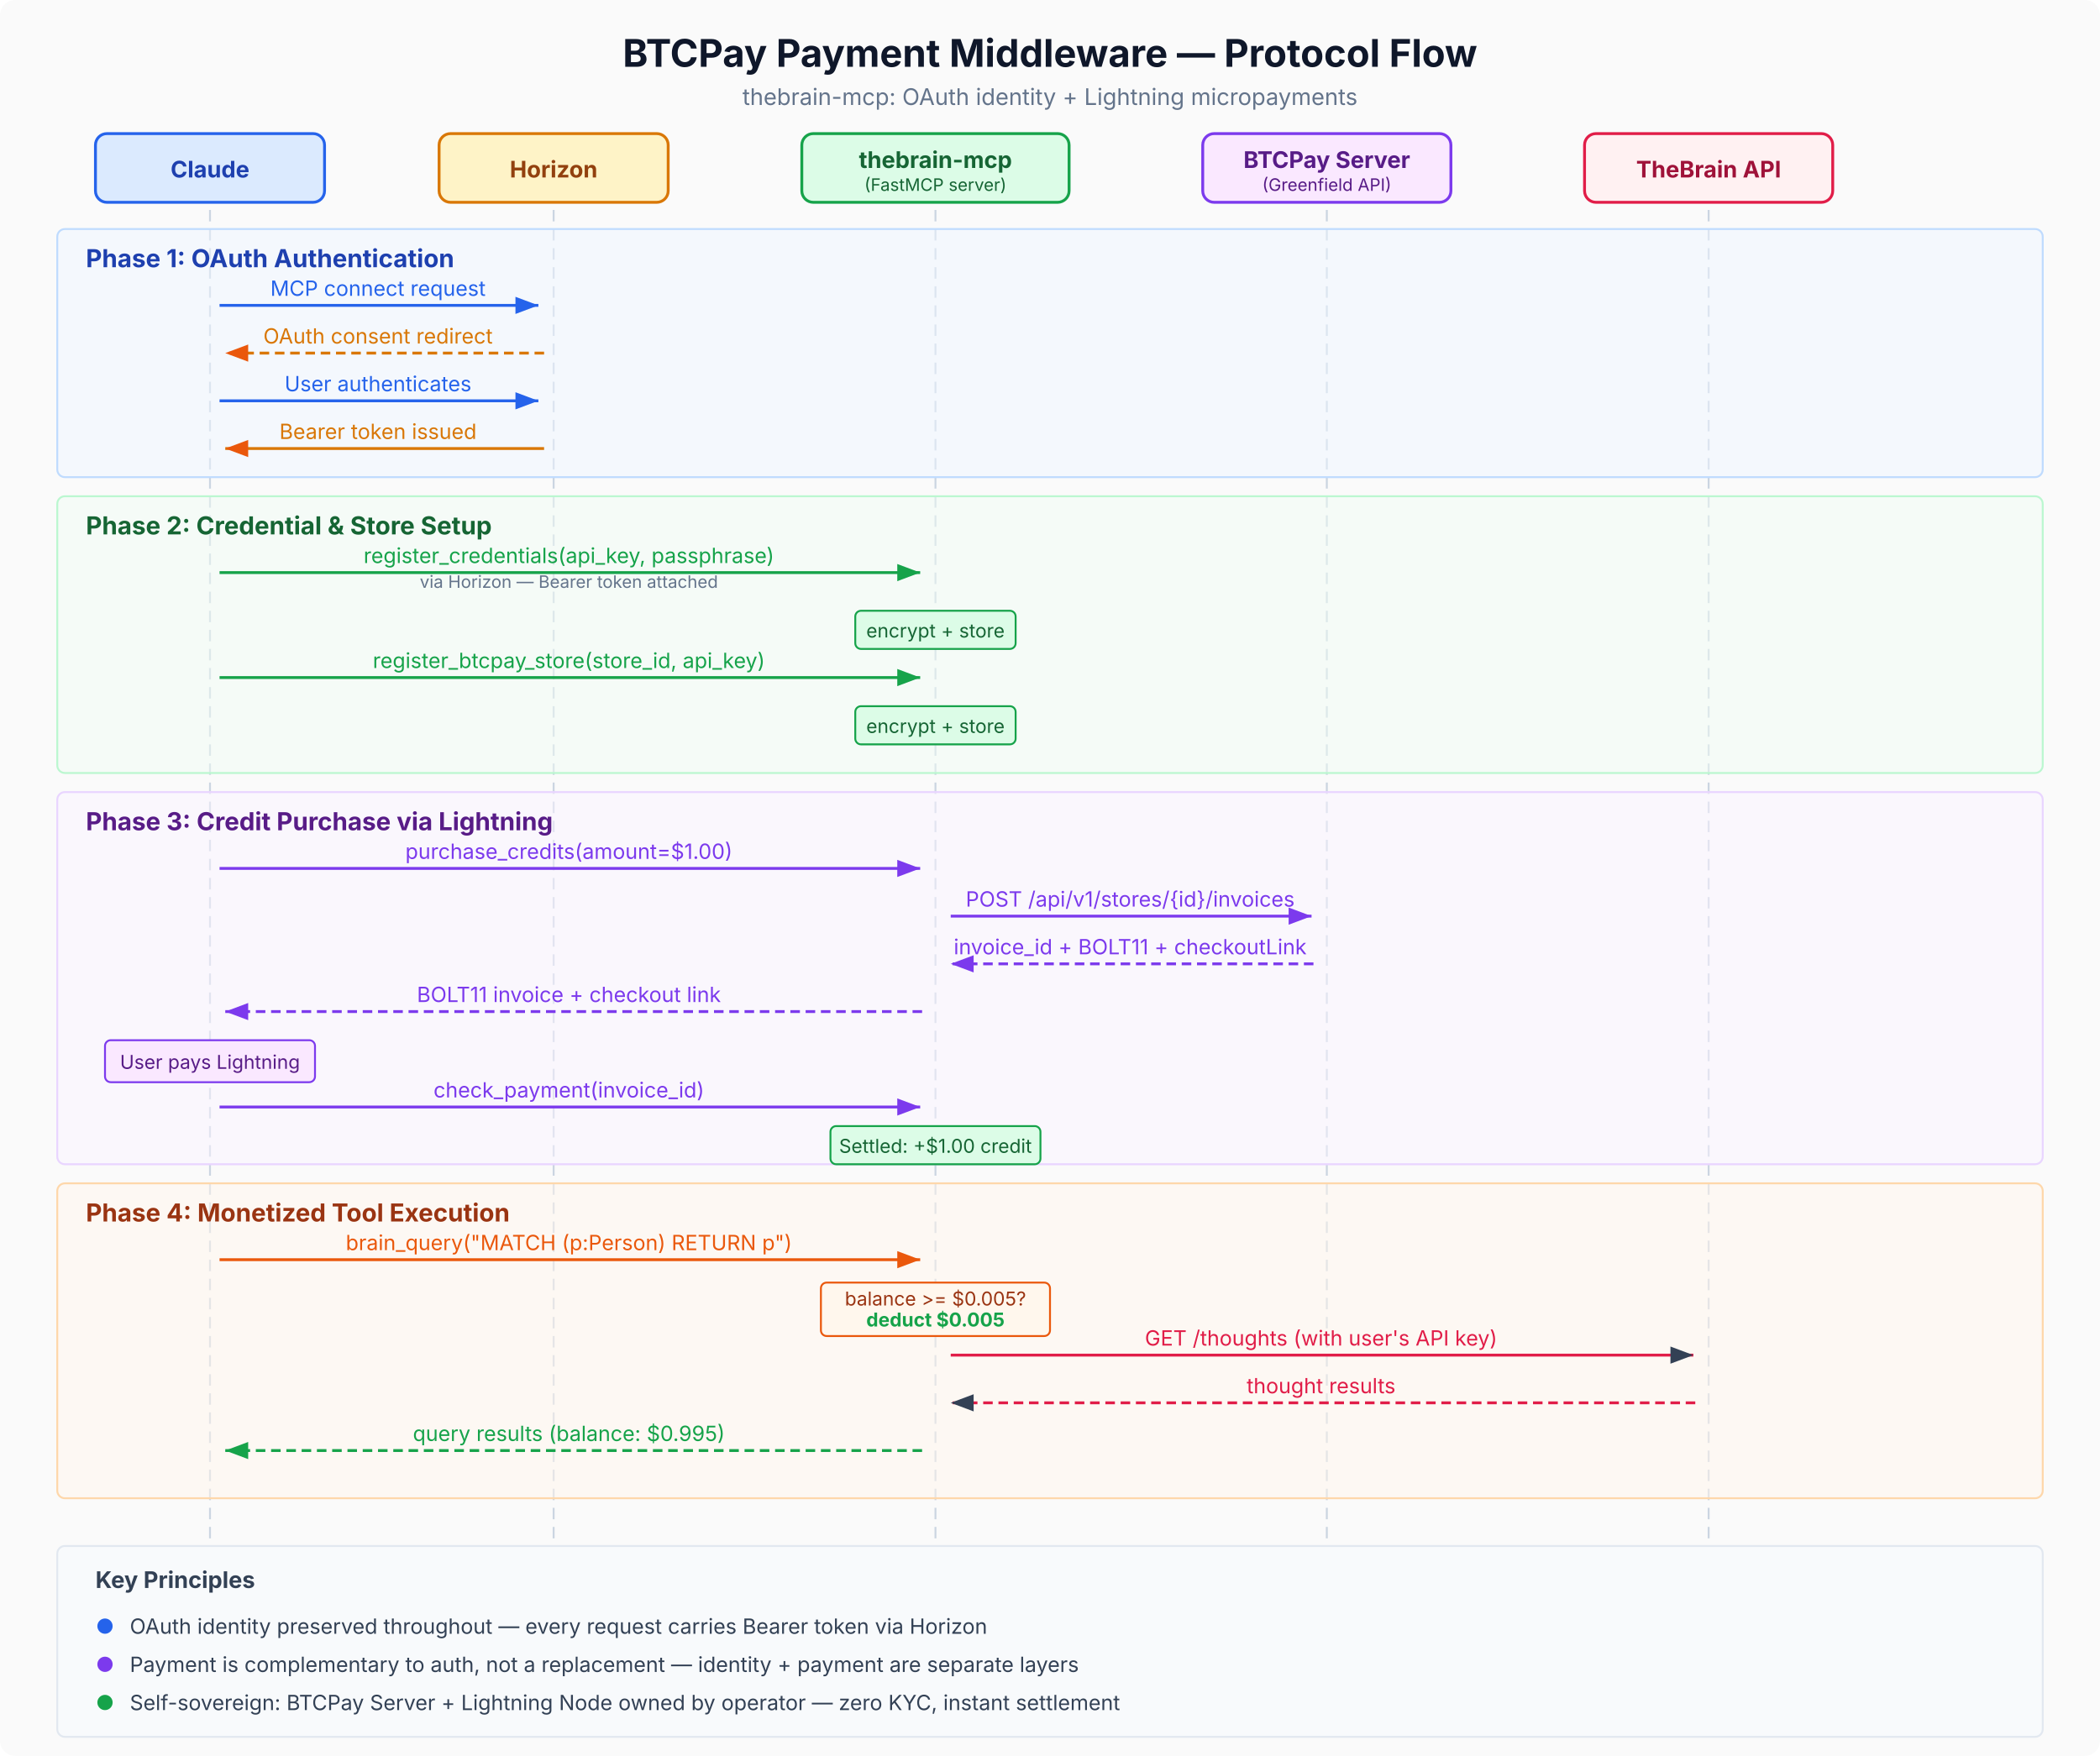
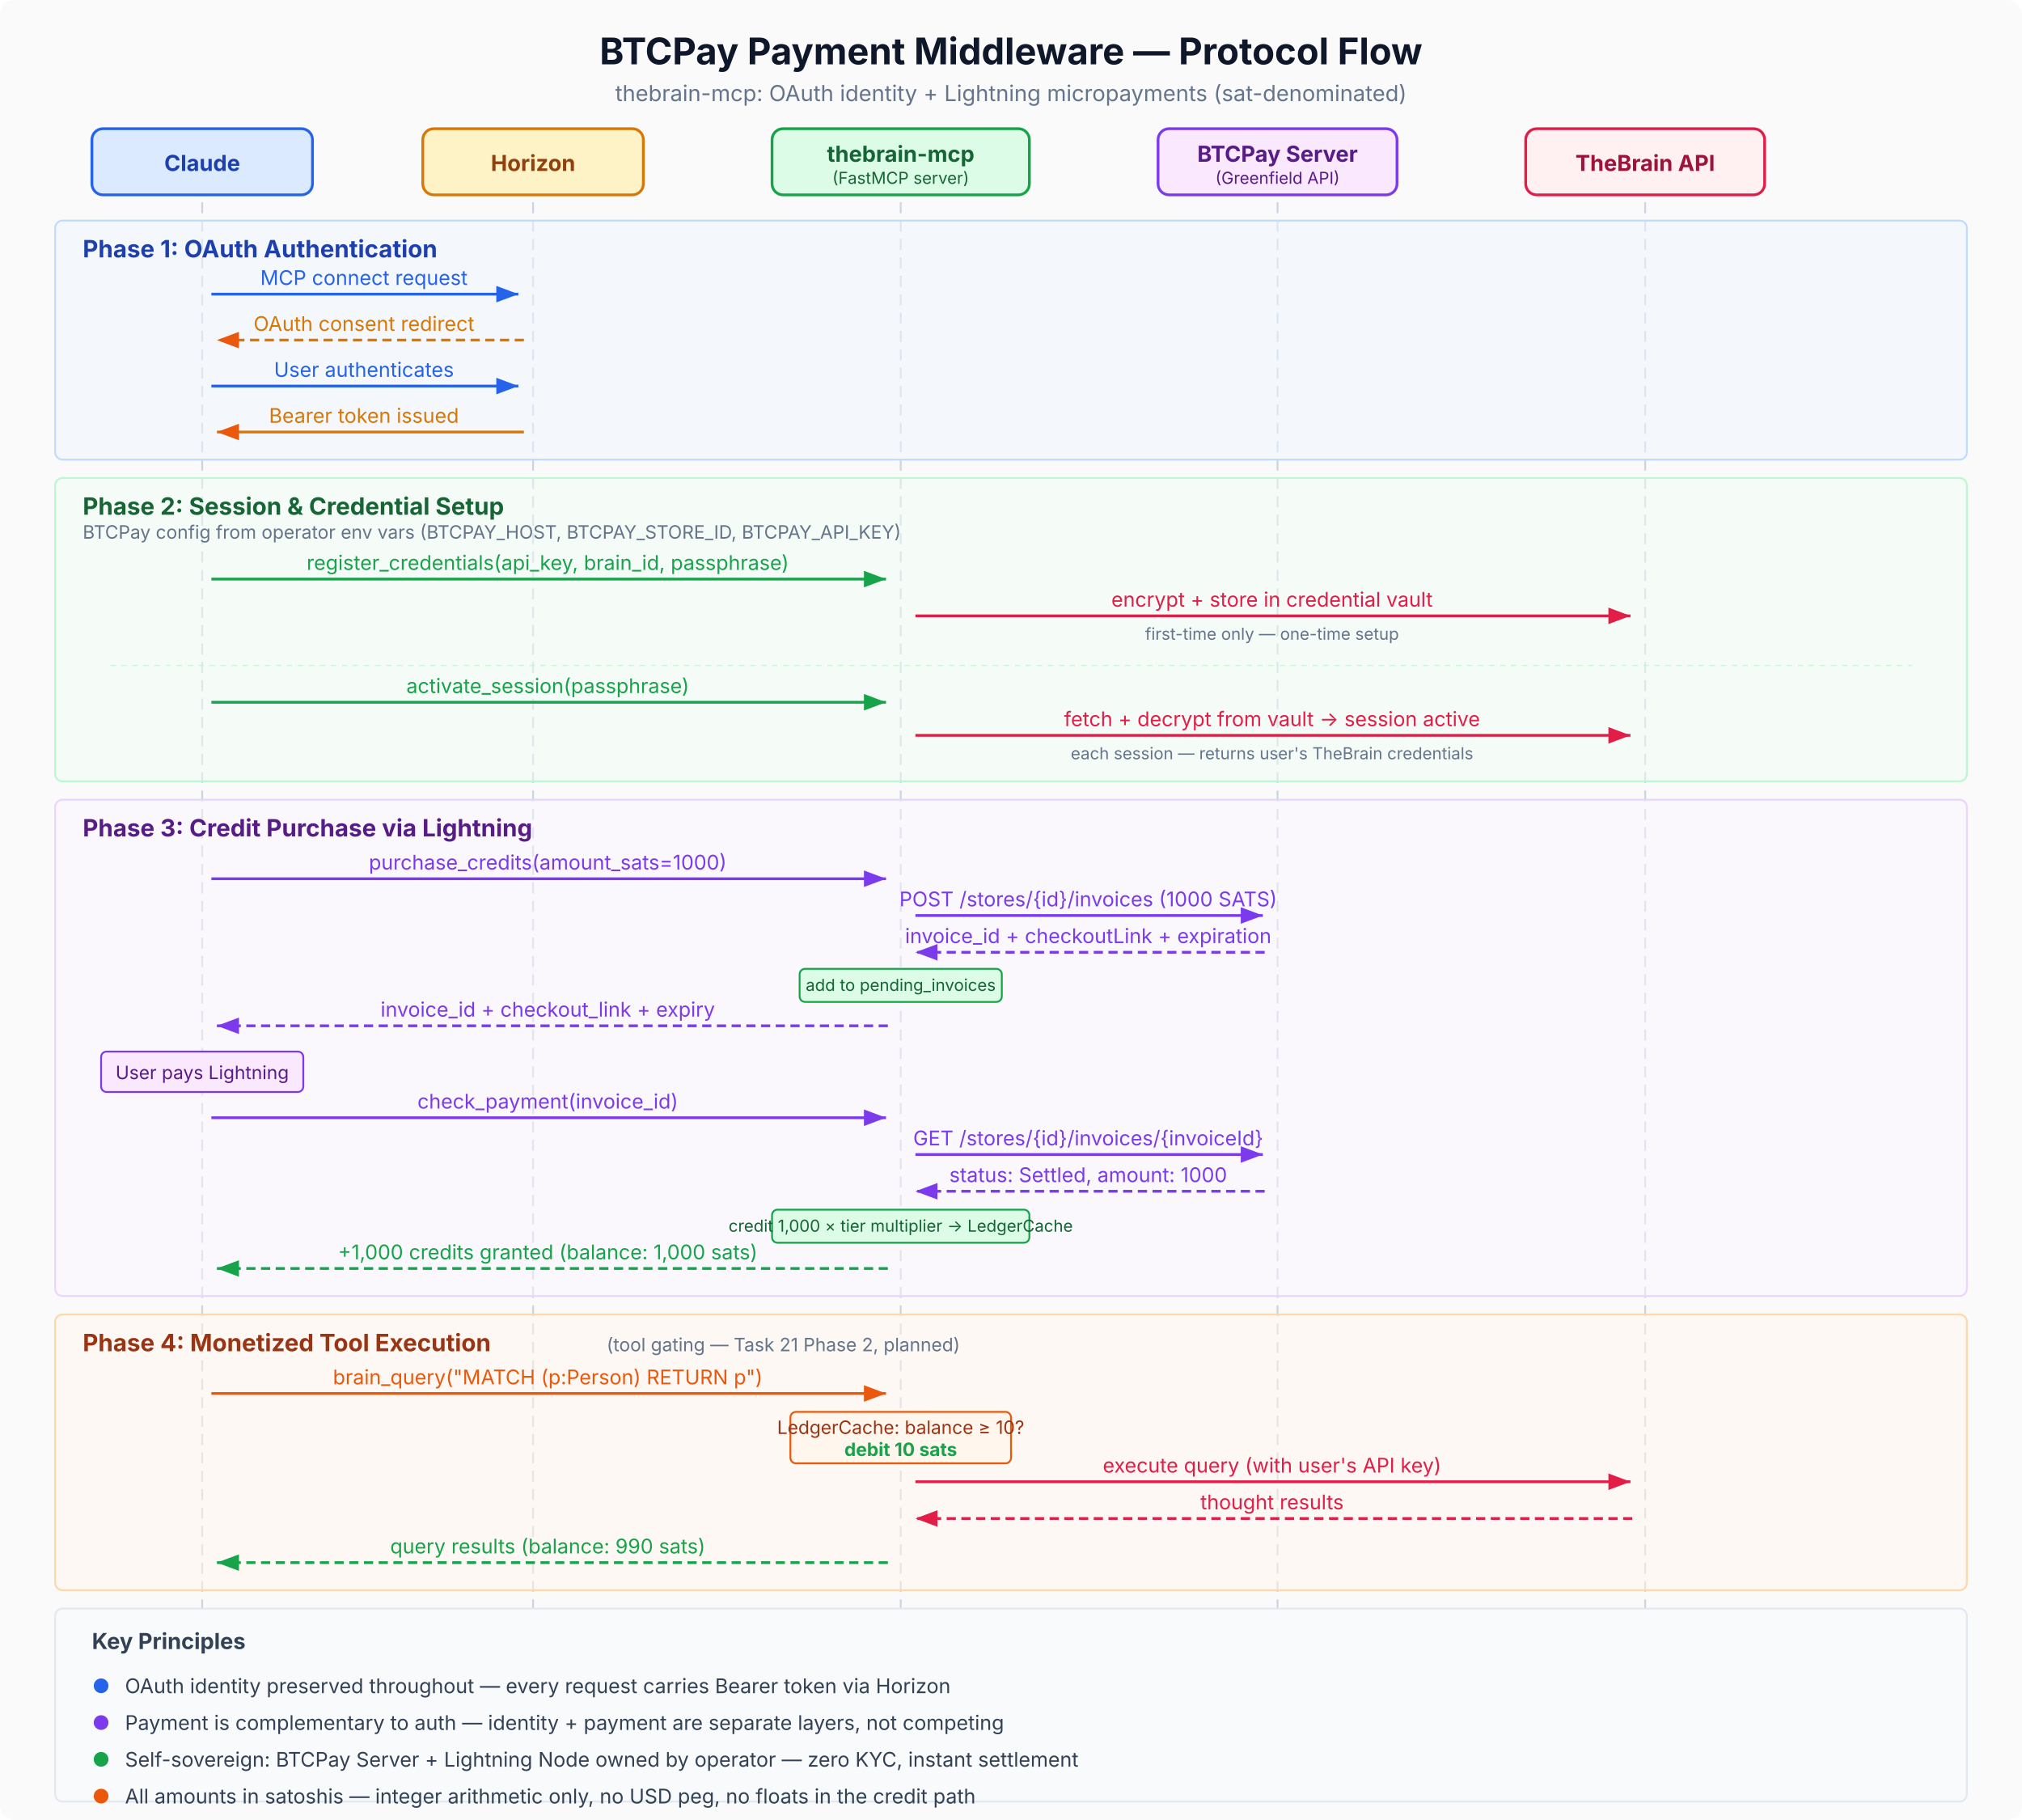
- <svg xmlns="http://www.w3.org/2000/svg" viewBox="0 0 1100 920" font-family="system-ui, -apple-system, sans-serif" font-size="13">
+ <svg xmlns="http://www.w3.org/2000/svg" viewBox="0 0 1100 990" font-family="system-ui, -apple-system, sans-serif" font-size="13">
  <defs>
    <marker id="arrow" markerWidth="8" markerHeight="6" refX="8" refY="3" orient="auto">
      <path d="M0,0 L8,3 L0,6 Z" fill="#334155" />
    </marker>
    <marker id="arrow-green" markerWidth="8" markerHeight="6" refX="8" refY="3" orient="auto">
      <path d="M0,0 L8,3 L0,6 Z" fill="#16a34a" />
    </marker>
    <marker id="arrow-orange" markerWidth="8" markerHeight="6" refX="8" refY="3" orient="auto">
      <path d="M0,0 L8,3 L0,6 Z" fill="#ea580c" />
    </marker>
    <marker id="arrow-blue" markerWidth="8" markerHeight="6" refX="8" refY="3" orient="auto">
      <path d="M0,0 L8,3 L0,6 Z" fill="#2563eb" />
    </marker>
    <marker id="arrow-purple" markerWidth="8" markerHeight="6" refX="8" refY="3" orient="auto">
      <path d="M0,0 L8,3 L0,6 Z" fill="#7c3aed" />
    </marker>
+     <marker id="arrow-red" markerWidth="8" markerHeight="6" refX="8" refY="3" orient="auto">
+       <path d="M0,0 L8,3 L0,6 Z" fill="#e11d48" />
+     </marker>
  </defs>
-   <rect width="1100" height="920" fill="#fafafa" rx="8" />
+   <rect width="1100" height="990" fill="#fafafa" rx="8" />
  <text x="550" y="35" text-anchor="middle" font-size="20" font-weight="bold" fill="#0f172a">BTCPay Payment Middleware — Protocol Flow</text>
-   <text x="550" y="55" text-anchor="middle" font-size="12" fill="#64748b">thebrain-mcp: OAuth identity + Lightning micropayments</text>
+   <text x="550" y="55" text-anchor="middle" font-size="12" fill="#64748b">thebrain-mcp: OAuth identity + Lightning micropayments (sat-denominated)</text>
  <g font-size="12" font-weight="bold" text-anchor="middle">
    <rect x="50" y="70" width="120" height="36" rx="6" fill="#dbeafe" stroke="#2563eb" stroke-width="1.5" />
    <text x="110" y="93" fill="#1e40af">Claude</text>
    <rect x="230" y="70" width="120" height="36" rx="6" fill="#fef3c7" stroke="#d97706" stroke-width="1.5" />
    <text x="290" y="93" fill="#92400e">Horizon</text>
    <rect x="420" y="70" width="140" height="36" rx="6" fill="#dcfce7" stroke="#16a34a" stroke-width="1.5" />
    <text x="490" y="88" fill="#166534">thebrain-mcp</text>
    <text x="490" y="100" font-size="9" font-weight="normal" fill="#166534">(FastMCP server)</text>
    <rect x="630" y="70" width="130" height="36" rx="6" fill="#fae8ff" stroke="#7c3aed" stroke-width="1.5" />
    <text x="695" y="88" fill="#581c87">BTCPay Server</text>
    <text x="695" y="100" font-size="9" font-weight="normal" fill="#581c87">(Greenfield API)</text>
    <rect x="830" y="70" width="130" height="36" rx="6" fill="#fff1f2" stroke="#e11d48" stroke-width="1.5" />
    <text x="895" y="93" fill="#9f1239">TheBrain API</text>
  </g>
  <g stroke="#cbd5e1" stroke-width="1" stroke-dasharray="6,4">
-     <line x1="110" y1="110" x2="110" y2="900" />
-     <line x1="290" y1="110" x2="290" y2="900" />
-     <line x1="490" y1="110" x2="490" y2="900" />
-     <line x1="695" y1="110" x2="695" y2="900" />
-     <line x1="895" y1="110" x2="895" y2="900" />
+     <line x1="110" y1="110" x2="110" y2="970" />
+     <line x1="290" y1="110" x2="290" y2="970" />
+     <line x1="490" y1="110" x2="490" y2="970" />
+     <line x1="695" y1="110" x2="695" y2="970" />
+     <line x1="895" y1="110" x2="895" y2="970" />
  </g>
  <rect x="30" y="120" width="1040" height="130" rx="4" fill="#eff6ff" fill-opacity="0.5" stroke="#bfdbfe" stroke-width="1" />
  <text x="45" y="140" font-size="13" font-weight="bold" fill="#1e40af">Phase 1: OAuth Authentication</text>
  <line x1="115" y1="160" x2="282" y2="160" stroke="#2563eb" stroke-width="1.5" marker-end="url(#arrow-blue)" />
  <text x="198" y="155" text-anchor="middle" font-size="11" fill="#2563eb">MCP connect request</text>
  <line x1="285" y1="185" x2="118" y2="185" stroke="#d97706" stroke-width="1.5" stroke-dasharray="5,3" marker-end="url(#arrow-orange)" />
  <text x="198" y="180" text-anchor="middle" font-size="11" fill="#d97706">OAuth consent redirect</text>
  <line x1="115" y1="210" x2="282" y2="210" stroke="#2563eb" stroke-width="1.5" marker-end="url(#arrow-blue)" />
  <text x="198" y="205" text-anchor="middle" font-size="11" fill="#2563eb">User authenticates</text>
  <line x1="285" y1="235" x2="118" y2="235" stroke="#d97706" stroke-width="1.5" marker-end="url(#arrow-orange)" />
  <text x="198" y="230" text-anchor="middle" font-size="11" fill="#d97706">Bearer token issued</text>
-   <rect x="30" y="260" width="1040" height="145" rx="4" fill="#f0fdf4" fill-opacity="0.5" stroke="#bbf7d0" stroke-width="1" />
-   <text x="45" y="280" font-size="13" font-weight="bold" fill="#166534">Phase 2: Credential &amp; Store Setup</text>
-   <line x1="115" y1="300" x2="482" y2="300" stroke="#16a34a" stroke-width="1.5" marker-end="url(#arrow-green)" />
-   <text x="298" y="295" text-anchor="middle" font-size="11" fill="#16a34a">register_credentials(api_key, passphrase)</text>
-   <text x="298" y="308" text-anchor="middle" font-size="9" fill="#64748b">via Horizon — Bearer token attached</text>
-   <rect x="448" y="320" width="84" height="20" rx="3" fill="#dcfce7" stroke="#16a34a" stroke-width="1" />
-   <text x="490" y="334" text-anchor="middle" font-size="10" fill="#166534">encrypt + store</text>
-   <line x1="115" y1="355" x2="482" y2="355" stroke="#16a34a" stroke-width="1.5" marker-end="url(#arrow-green)" />
-   <text x="298" y="350" text-anchor="middle" font-size="11" fill="#16a34a">register_btcpay_store(store_id, api_key)</text>
-   <rect x="448" y="370" width="84" height="20" rx="3" fill="#dcfce7" stroke="#16a34a" stroke-width="1" />
-   <text x="490" y="384" text-anchor="middle" font-size="10" fill="#166534">encrypt + store</text>
-   <rect x="30" y="415" width="1040" height="195" rx="4" fill="#faf5ff" fill-opacity="0.5" stroke="#e9d5ff" stroke-width="1" />
-   <text x="45" y="435" font-size="13" font-weight="bold" fill="#581c87">Phase 3: Credit Purchase via Lightning</text>
-   <line x1="115" y1="455" x2="482" y2="455" stroke="#7c3aed" stroke-width="1.5" marker-end="url(#arrow-purple)" />
-   <text x="298" y="450" text-anchor="middle" font-size="11" fill="#7c3aed">purchase_credits(amount=$1.00)</text>
-   <line x1="498" y1="480" x2="687" y2="480" stroke="#7c3aed" stroke-width="1.5" marker-end="url(#arrow-purple)" />
-   <text x="592" y="475" text-anchor="middle" font-size="11" fill="#7c3aed">POST /api/v1/stores/{id}/invoices</text>
-   <line x1="688" y1="505" x2="498" y2="505" stroke="#7c3aed" stroke-width="1.5" stroke-dasharray="5,3" marker-end="url(#arrow-purple)" />
-   <text x="592" y="500" text-anchor="middle" font-size="11" fill="#7c3aed">invoice_id + BOLT11 + checkoutLink</text>
-   <line x1="483" y1="530" x2="118" y2="530" stroke="#7c3aed" stroke-width="1.5" stroke-dasharray="5,3" marker-end="url(#arrow-purple)" />
-   <text x="298" y="525" text-anchor="middle" font-size="11" fill="#7c3aed">BOLT11 invoice + checkout link</text>
-   <rect x="55" y="545" width="110" height="22" rx="3" fill="#fae8ff" stroke="#7c3aed" stroke-width="1" />
-   <text x="110" y="560" text-anchor="middle" font-size="10" fill="#581c87">User pays Lightning</text>
-   <line x1="115" y1="580" x2="482" y2="580" stroke="#7c3aed" stroke-width="1.5" marker-end="url(#arrow-purple)" />
-   <text x="298" y="575" text-anchor="middle" font-size="11" fill="#7c3aed">check_payment(invoice_id)</text>
-   <rect x="435" y="590" width="110" height="20" rx="3" fill="#dcfce7" stroke="#16a34a" stroke-width="1" />
-   <text x="490" y="604" text-anchor="middle" font-size="10" fill="#166534">Settled: +$1.00 credit</text>
-   <rect x="30" y="620" width="1040" height="165" rx="4" fill="#fff7ed" fill-opacity="0.5" stroke="#fed7aa" stroke-width="1" />
-   <text x="45" y="640" font-size="13" font-weight="bold" fill="#9a3412">Phase 4: Monetized Tool Execution</text>
-   <line x1="115" y1="660" x2="482" y2="660" stroke="#ea580c" stroke-width="1.5" marker-end="url(#arrow-orange)" />
-   <text x="298" y="655" text-anchor="middle" font-size="11" fill="#ea580c">brain_query("MATCH (p:Person) RETURN p")</text>
-   <rect x="430" y="672" width="120" height="28" rx="3" fill="#fff7ed" stroke="#ea580c" stroke-width="1" />
-   <text x="490" y="684" text-anchor="middle" font-size="10" fill="#9a3412">balance &gt;= $0.005?</text>
-   <text x="490" y="695" text-anchor="middle" font-size="10" fill="#16a34a" font-weight="bold">deduct $0.005</text>
-   <line x1="498" y1="710" x2="887" y2="710" stroke="#e11d48" stroke-width="1.5" marker-end="url(#arrow)" />
-   <text x="692" y="705" text-anchor="middle" font-size="11" fill="#e11d48">GET /thoughts (with user's API key)</text>
-   <line x1="888" y1="735" x2="498" y2="735" stroke="#e11d48" stroke-width="1.5" stroke-dasharray="5,3" marker-end="url(#arrow)" />
-   <text x="692" y="730" text-anchor="middle" font-size="11" fill="#e11d48">thought results</text>
-   <line x1="483" y1="760" x2="118" y2="760" stroke="#16a34a" stroke-width="1.5" stroke-dasharray="5,3" marker-end="url(#arrow-green)" />
-   <text x="298" y="755" text-anchor="middle" font-size="11" fill="#16a34a">query results (balance: $0.995)</text>
-   <rect x="30" y="810" width="1040" height="100" rx="4" fill="#f8fafc" stroke="#e2e8f0" stroke-width="1" />
-   <text x="50" y="832" font-size="12" font-weight="bold" fill="#334155">Key Principles</text>
-   <circle cx="55" cy="852" r="4" fill="#2563eb" />
-   <text x="68" y="856" font-size="11" fill="#334155">OAuth identity preserved throughout — every request carries Bearer token via Horizon</text>
-   <circle cx="55" cy="872" r="4" fill="#7c3aed" />
-   <text x="68" y="876" font-size="11" fill="#334155">Payment is complementary to auth, not a replacement — identity + payment are separate layers</text>
-   <circle cx="55" cy="892" r="4" fill="#16a34a" />
-   <text x="68" y="896" font-size="11" fill="#334155">Self-sovereign: BTCPay Server + Lightning Node owned by operator — zero KYC, instant settlement</text>
+   <rect x="30" y="260" width="1040" height="165" rx="4" fill="#f0fdf4" fill-opacity="0.5" stroke="#bbf7d0" stroke-width="1" />
+   <text x="45" y="280" font-size="13" font-weight="bold" fill="#166534">Phase 2: Session &amp; Credential Setup</text>
+   <text x="45" y="293" font-size="10" fill="#64748b">BTCPay config from operator env vars (BTCPAY_HOST, BTCPAY_STORE_ID, BTCPAY_API_KEY)</text>
+   <line x1="115" y1="315" x2="482" y2="315" stroke="#16a34a" stroke-width="1.5" marker-end="url(#arrow-green)" />
+   <text x="298" y="310" text-anchor="middle" font-size="11" fill="#16a34a">register_credentials(api_key, brain_id, passphrase)</text>
+   <line x1="498" y1="335" x2="887" y2="335" stroke="#e11d48" stroke-width="1.5" marker-end="url(#arrow-red)" />
+   <text x="692" y="330" text-anchor="middle" font-size="11" fill="#e11d48">encrypt + store in credential vault</text>
+   <text x="692" y="348" text-anchor="middle" font-size="9" fill="#64748b">first-time only — one-time setup</text>
+   <line x1="60" y1="362" x2="1040" y2="362" stroke="#bbf7d0" stroke-width="0.5" stroke-dasharray="3,3" />
+   <line x1="115" y1="382" x2="482" y2="382" stroke="#16a34a" stroke-width="1.5" marker-end="url(#arrow-green)" />
+   <text x="298" y="377" text-anchor="middle" font-size="11" fill="#16a34a">activate_session(passphrase)</text>
+   <line x1="498" y1="400" x2="887" y2="400" stroke="#e11d48" stroke-width="1.5" marker-end="url(#arrow-red)" />
+   <text x="692" y="395" text-anchor="middle" font-size="11" fill="#e11d48">fetch + decrypt from vault → session active</text>
+   <text x="692" y="413" text-anchor="middle" font-size="9" fill="#64748b">each session — returns user's TheBrain credentials</text>
+   <rect x="30" y="435" width="1040" height="270" rx="4" fill="#faf5ff" fill-opacity="0.5" stroke="#e9d5ff" stroke-width="1" />
+   <text x="45" y="455" font-size="13" font-weight="bold" fill="#581c87">Phase 3: Credit Purchase via Lightning</text>
+   <line x1="115" y1="478" x2="482" y2="478" stroke="#7c3aed" stroke-width="1.5" marker-end="url(#arrow-purple)" />
+   <text x="298" y="473" text-anchor="middle" font-size="11" fill="#7c3aed">purchase_credits(amount_sats=1000)</text>
+   <line x1="498" y1="498" x2="687" y2="498" stroke="#7c3aed" stroke-width="1.5" marker-end="url(#arrow-purple)" />
+   <text x="592" y="493" text-anchor="middle" font-size="11" fill="#7c3aed">POST /stores/{id}/invoices (1000 SATS)</text>
+   <line x1="688" y1="518" x2="498" y2="518" stroke="#7c3aed" stroke-width="1.5" stroke-dasharray="5,3" marker-end="url(#arrow-purple)" />
+   <text x="592" y="513" text-anchor="middle" font-size="11" fill="#7c3aed">invoice_id + checkoutLink + expiration</text>
+   <rect x="435" y="527" width="110" height="18" rx="3" fill="#dcfce7" stroke="#16a34a" stroke-width="1" />
+   <text x="490" y="539" text-anchor="middle" font-size="9" fill="#166534">add to pending_invoices</text>
+   <line x1="483" y1="558" x2="118" y2="558" stroke="#7c3aed" stroke-width="1.5" stroke-dasharray="5,3" marker-end="url(#arrow-purple)" />
+   <text x="298" y="553" text-anchor="middle" font-size="11" fill="#7c3aed">invoice_id + checkout_link + expiry</text>
+   <rect x="55" y="572" width="110" height="22" rx="3" fill="#fae8ff" stroke="#7c3aed" stroke-width="1" />
+   <text x="110" y="587" text-anchor="middle" font-size="10" fill="#581c87">User pays Lightning</text>
+   <line x1="115" y1="608" x2="482" y2="608" stroke="#7c3aed" stroke-width="1.5" marker-end="url(#arrow-purple)" />
+   <text x="298" y="603" text-anchor="middle" font-size="11" fill="#7c3aed">check_payment(invoice_id)</text>
+   <line x1="498" y1="628" x2="687" y2="628" stroke="#7c3aed" stroke-width="1.5" marker-end="url(#arrow-purple)" />
+   <text x="592" y="623" text-anchor="middle" font-size="11" fill="#7c3aed">GET /stores/{id}/invoices/{invoiceId}</text>
+   <line x1="688" y1="648" x2="498" y2="648" stroke="#7c3aed" stroke-width="1.5" stroke-dasharray="5,3" marker-end="url(#arrow-purple)" />
+   <text x="592" y="643" text-anchor="middle" font-size="11" fill="#7c3aed">status: Settled, amount: 1000</text>
+   <rect x="420" y="658" width="140" height="18" rx="3" fill="#dcfce7" stroke="#16a34a" stroke-width="1" />
+   <text x="490" y="670" text-anchor="middle" font-size="9" fill="#166534">credit 1,000 × tier multiplier → LedgerCache</text>
+   <line x1="483" y1="690" x2="118" y2="690" stroke="#16a34a" stroke-width="1.5" stroke-dasharray="5,3" marker-end="url(#arrow-green)" />
+   <text x="298" y="685" text-anchor="middle" font-size="11" fill="#16a34a">+1,000 credits granted (balance: 1,000 sats)</text>
+   <rect x="30" y="715" width="1040" height="150" rx="4" fill="#fff7ed" fill-opacity="0.5" stroke="#fed7aa" stroke-width="1" />
+   <text x="45" y="735" font-size="13" font-weight="bold" fill="#9a3412">Phase 4: Monetized Tool Execution</text>
+   <text x="330" y="735" font-size="10" fill="#64748b">(tool gating — Task 21 Phase 2, planned)</text>
+   <line x1="115" y1="758" x2="482" y2="758" stroke="#ea580c" stroke-width="1.5" marker-end="url(#arrow-orange)" />
+   <text x="298" y="753" text-anchor="middle" font-size="11" fill="#ea580c">brain_query("MATCH (p:Person) RETURN p")</text>
+   <rect x="430" y="768" width="120" height="28" rx="3" fill="#fff7ed" stroke="#ea580c" stroke-width="1" />
+   <text x="490" y="780" text-anchor="middle" font-size="10" fill="#9a3412">LedgerCache: balance ≥ 10?</text>
+   <text x="490" y="792" text-anchor="middle" font-size="10" fill="#16a34a" font-weight="bold">debit 10 sats</text>
+   <line x1="498" y1="806" x2="887" y2="806" stroke="#e11d48" stroke-width="1.5" marker-end="url(#arrow-red)" />
+   <text x="692" y="801" text-anchor="middle" font-size="11" fill="#e11d48">execute query (with user's API key)</text>
+   <line x1="888" y1="826" x2="498" y2="826" stroke="#e11d48" stroke-width="1.5" stroke-dasharray="5,3" marker-end="url(#arrow-red)" />
+   <text x="692" y="821" text-anchor="middle" font-size="11" fill="#e11d48">thought results</text>
+   <line x1="483" y1="850" x2="118" y2="850" stroke="#16a34a" stroke-width="1.5" stroke-dasharray="5,3" marker-end="url(#arrow-green)" />
+   <text x="298" y="845" text-anchor="middle" font-size="11" fill="#16a34a">query results (balance: 990 sats)</text>
+   <rect x="30" y="875" width="1040" height="105" rx="4" fill="#f8fafc" stroke="#e2e8f0" stroke-width="1" />
+   <text x="50" y="897" font-size="12" font-weight="bold" fill="#334155">Key Principles</text>
+   <circle cx="55" cy="917" r="4" fill="#2563eb" />
+   <text x="68" y="921" font-size="11" fill="#334155">OAuth identity preserved throughout — every request carries Bearer token via Horizon</text>
+   <circle cx="55" cy="937" r="4" fill="#7c3aed" />
+   <text x="68" y="941" font-size="11" fill="#334155">Payment is complementary to auth — identity + payment are separate layers, not competing</text>
+   <circle cx="55" cy="957" r="4" fill="#16a34a" />
+   <text x="68" y="961" font-size="11" fill="#334155">Self-sovereign: BTCPay Server + Lightning Node owned by operator — zero KYC, instant settlement</text>
+   <circle cx="55" cy="977" r="4" fill="#ea580c" />
+   <text x="68" y="981" font-size="11" fill="#334155">All amounts in satoshis — integer arithmetic only, no USD peg, no floats in the credit path</text>
</svg>
